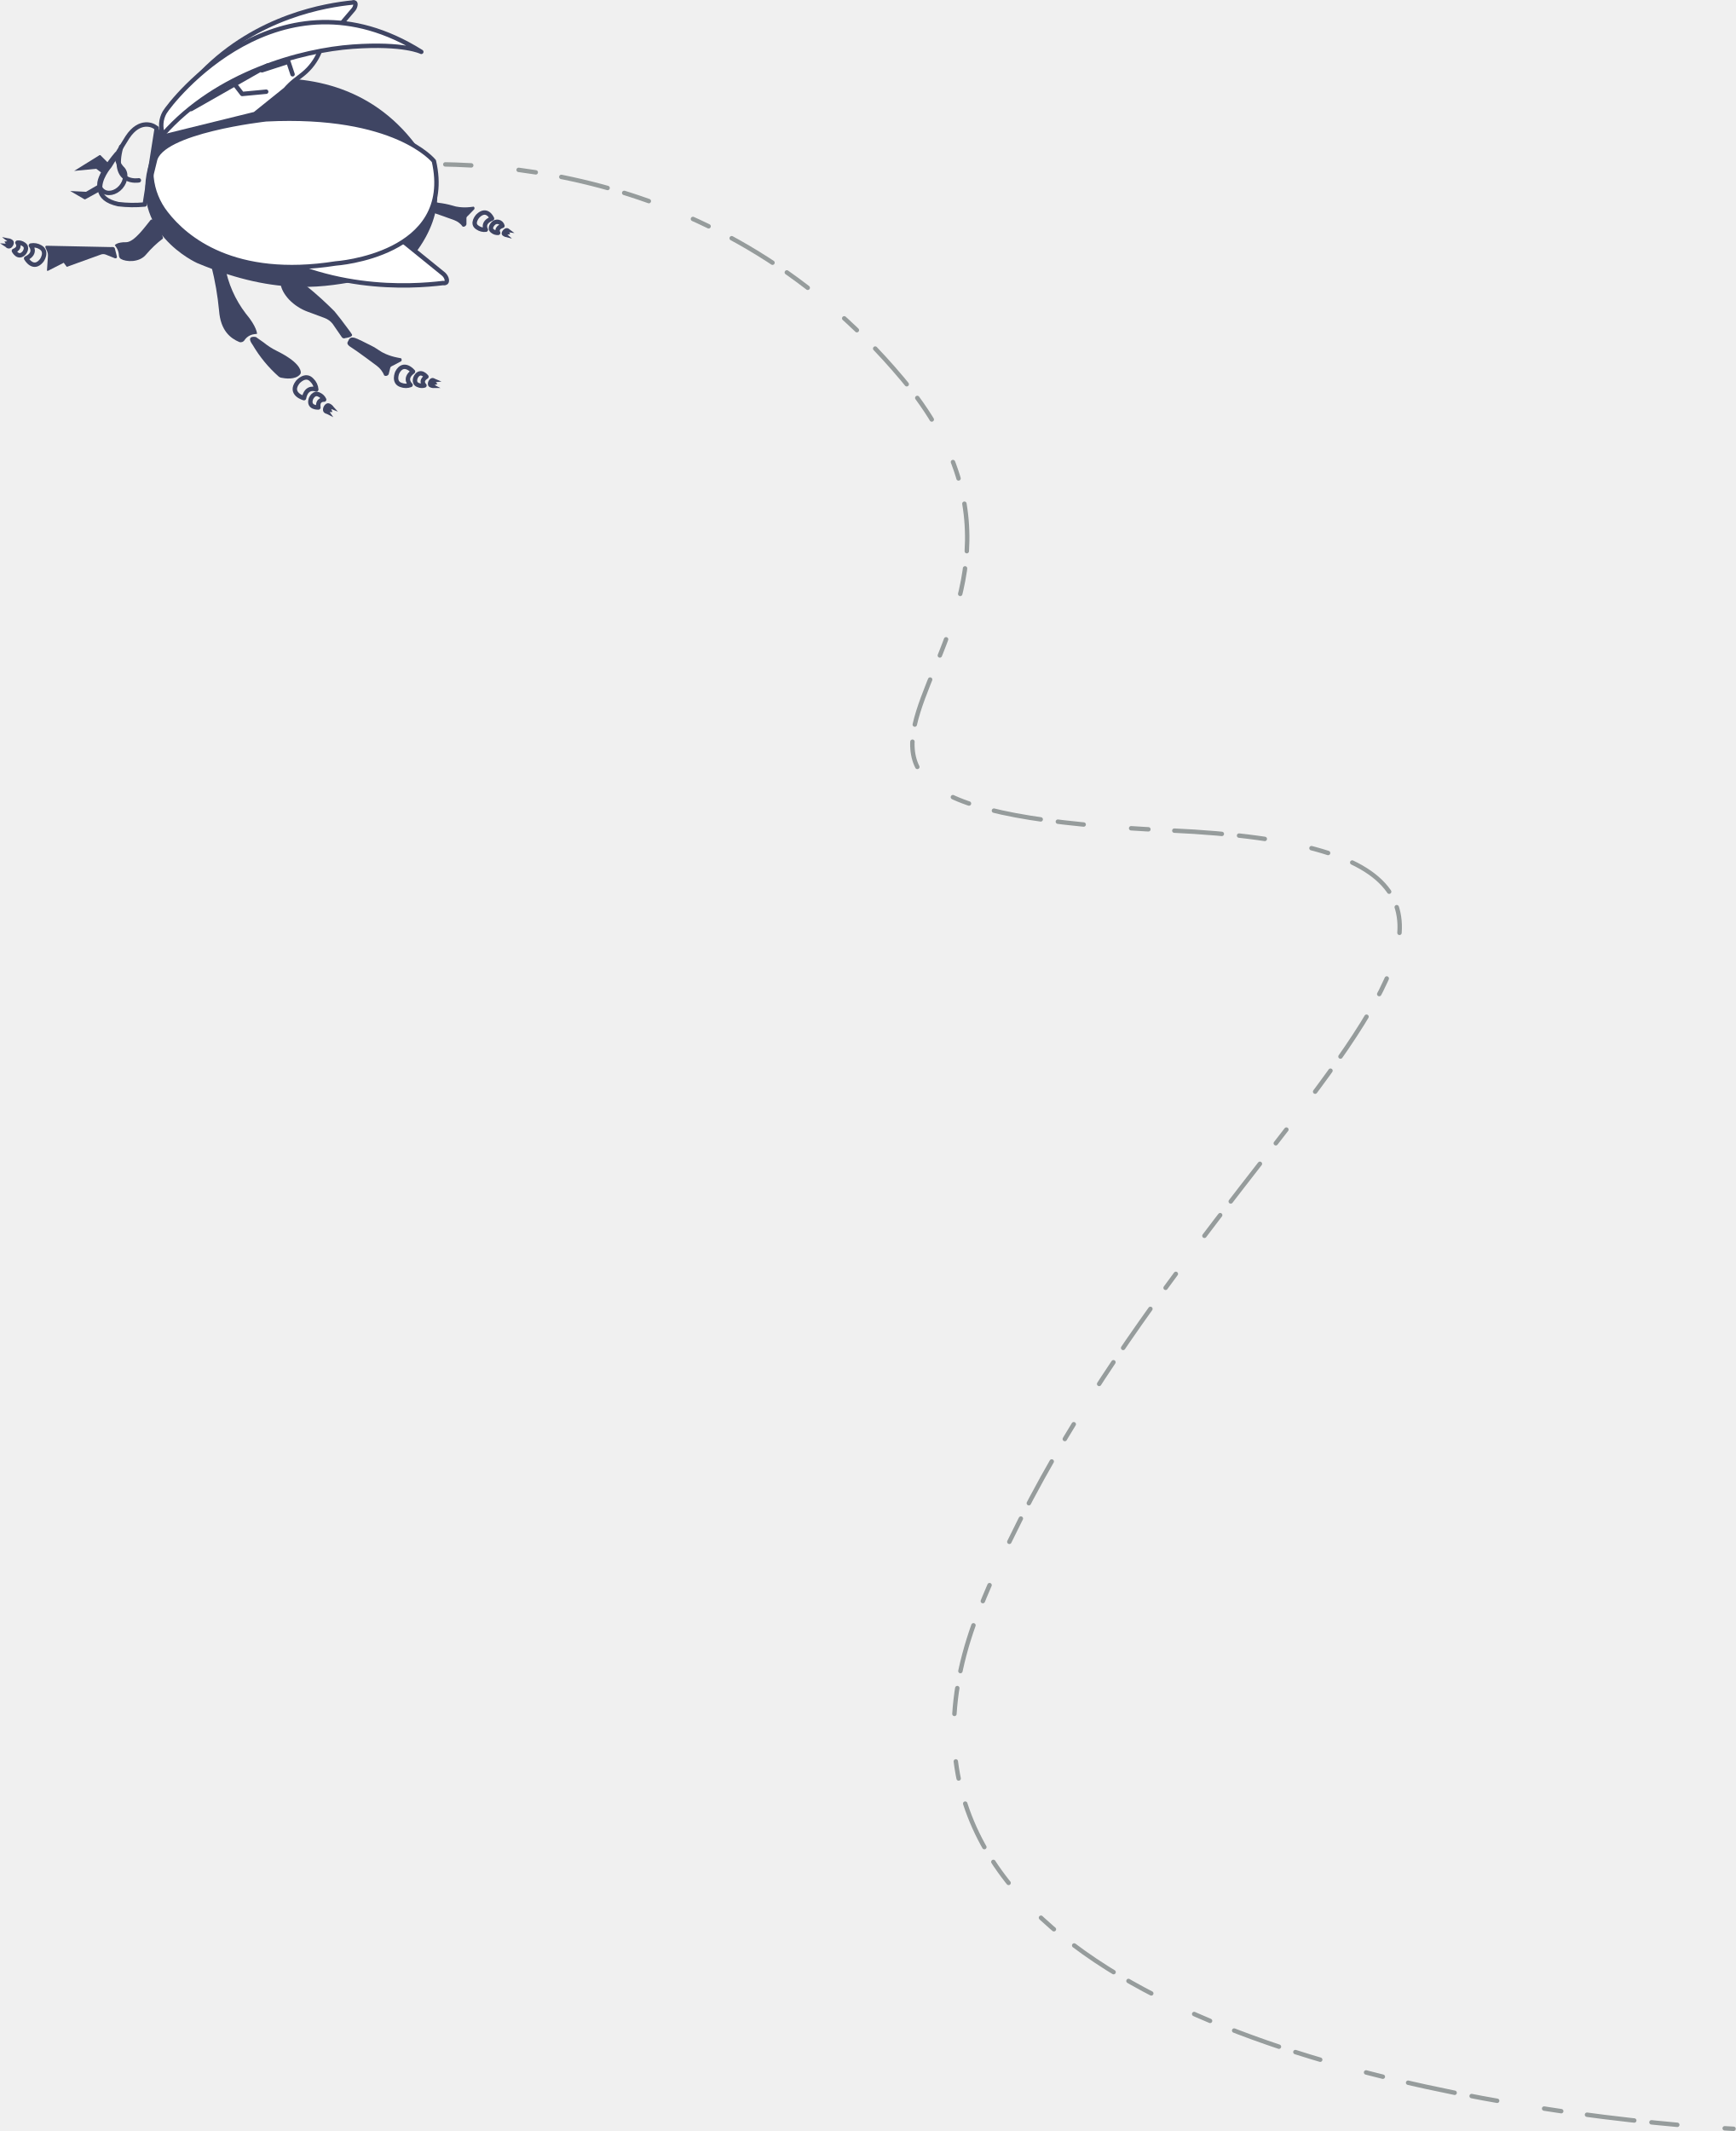
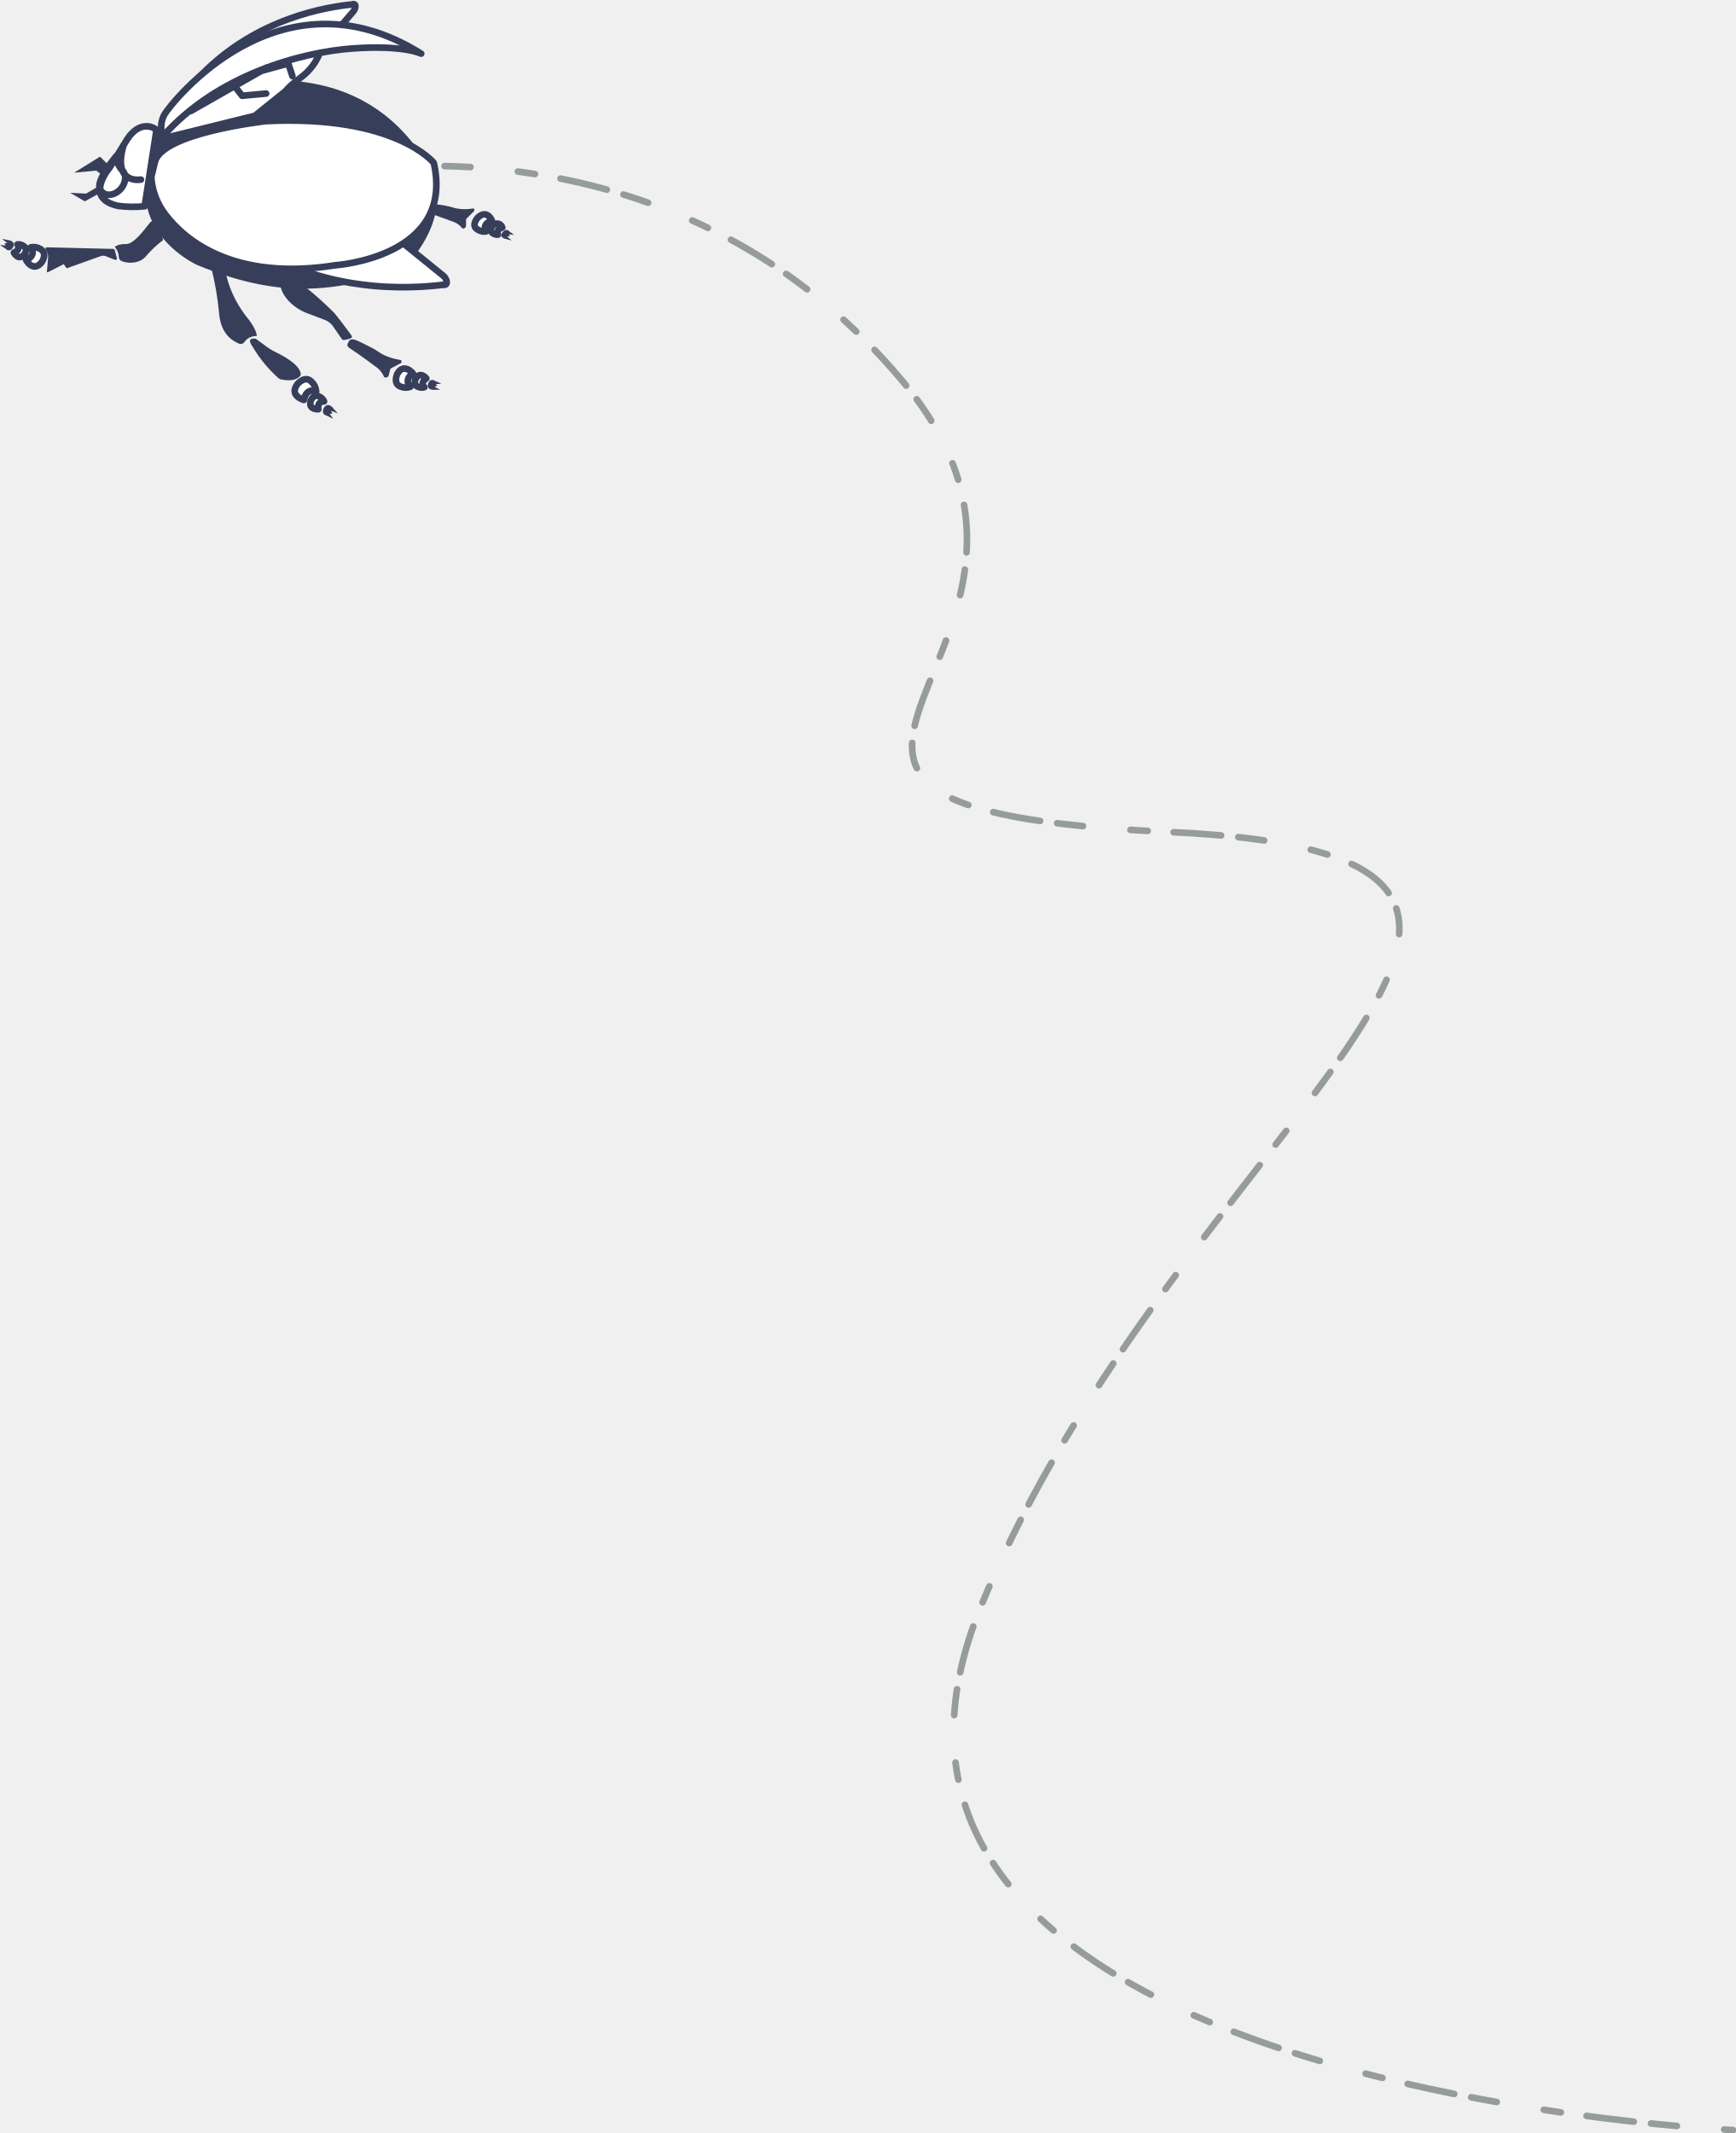
- <svg xmlns="http://www.w3.org/2000/svg" width="393" height="482.4" viewBox="0 0 393 482.4">
-   <g id="Layer_2" data-name="Layer 2">
-     <g id="Home_-_1200" data-name="Home - 1200">
-       <g id="Web_Security" data-name="Web Security">
-         <g id="Illustration">
-           <g id="Malware">
-             <g>
-               <g>
-                 <path d="M392.5,481.9l-2-.11" style="fill: none;stroke: #969c9c;stroke-linecap: round;stroke-linejoin: round" />
-                 <path d="M379.77,481c-6.13-.55-14.16-1.39-23.37-2.67" style="fill: none;stroke: #969c9c;stroke-linecap: round;stroke-linejoin: round;stroke-dasharray: 5.879,3.919,10.778,5.879" />
-                 <path d="M353.49,477.91c-59.65-8.66-163.44-35.22-131.56-114,44-108.73,162.87-170.49,42.92-175.93S256,147.47,204.32,85.79C160.52,33.55,100.47,36,83.11,38" style="fill: none;stroke: #969c9c;stroke-linecap: round;stroke-linejoin: round;stroke-dasharray: 3.919,10.778,5.879,3.919,10.778,5.879" />
-                 <path d="M80.2,38.34c-1.28.19-2,.32-2,.32" style="fill: none;stroke: #969c9c;stroke-linecap: round;stroke-linejoin: round" />
-               </g>
-               <g id="Bug_3" data-name="Bug 3">
-                 <g id="Fills">
-                   <path d="M96.58,47.7s-.65-.22-.57-.66l.14-.92s0-1.09,1.5-.42a5,5,0,0,1,1,.07,2.88,2.88,0,0,1,.6.13,19.44,19.44,0,0,1,3.17.63,7.23,7.23,0,0,0,1.64.35,10.61,10.61,0,0,0,2.37,0l.83-.1a.45.45,0,0,1,.11.6L106,48.79s-.42.33-.39.57l0,1.43a.71.71,0,0,1-.84.52,4.09,4.09,0,0,0-1.89-1.46S98.36,48.17,96.58,47.7Z" style="fill: #3f4563" />
-                   <path d="M97.87,38.65s4.13,7.5-3.3,17.92c-2.21,3.1-8.89,6.3-12.79,6.93-7.52,1.21-18.25,3.94-37.14-3.95,0,0-15.84-7.08-10.74-22.95s5.37-14.2,5.37-14.2S79.44,4.54,97.87,38.65Z" style="fill: #3f4563" />
-                   <path d="M49,59.15a1,1,0,0,0-1.12,1.17,66.48,66.48,0,0,1,1.72,10c.34,4.51,2.55,6.25,4.57,7.1A1,1,0,0,0,55.36,77h0a3.13,3.13,0,0,1,2.2-1.35l.64-.08s0-1.57-2.55-4.59a24.64,24.64,0,0,1-4.72-10.77,1,1,0,0,0-.79-.9Z" style="fill: #3f4563" />
-                   <path d="M57.94,76.29s-2.41-.51-.73,1.79a29.51,29.51,0,0,0,5.89,7.16,1.19,1.19,0,0,0,.54.26c.85.18,3.22.55,4.32-.77a.63.63,0,0,0,.15-.4c0-.64-.5-2.46-5.47-4.91a15.23,15.23,0,0,1-2.94-1.89Z" style="fill: #3f4563" />
-                   <path d="M77.44,76.39l-2.13-3.09A4.09,4.09,0,0,0,73.53,72L69.76,70.6a11.33,11.33,0,0,1-4.28-2.75C63,65.2,63.39,63.11,63.71,62.3a.55.55,0,0,1,.52-.37c3.26.19,11.12,8.16,11.49,8.53l0,0,3.2,4c-3.94-4.91.47.63.77,1.25s-1.5.82-1.5.82A.63.63,0,0,1,77.44,76.39Z" style="fill: #3f4563" />
-                   <path d="M79.14,78.38s-.64-.46-.45-.89.38-.87.69-1c.57-.29,1.52.21,2,.44.82.35,1.6.82,2.41,1.18a11.57,11.57,0,0,1,1.89,1.1,8.89,8.89,0,0,0,1.67.93,12.52,12.52,0,0,0,2.55.79l.92.18s.29.39,0,.67l-1.89,1s-.53.2-.56.46L88,84.71A.72.72,0,0,1,87,85a5.11,5.11,0,0,0-1.67-2.18S80.93,79.5,79.14,78.38Z" style="fill: #3f4563" />
-                   <path d="M25,55.93l-14.46-.3s-.43,0-.22.46l.4.9a2.11,2.11,0,0,1,.14.88L10.65,61s-.14.5.34.24l3.44-1.76.69.93,7.7-2.78a1.55,1.55,0,0,1,1.12,0c.69.29,1.82.75,2.07.83,0,0,.47.14.47-.34L26,56.23s-.08-.38-.72-.31Z" style="fill: #3f4563" />
-                   <path d="M35.31,50.45c.36.33,1.84,3.35,1.56,3.56a23.9,23.9,0,0,0-3.79,3.6c-1.51,1.87-4.53,1.71-5.73,1a1,1,0,0,1-.43-.82h0a3.48,3.48,0,0,0-.62-1.85L26,55.5s.48-.71,2.56-.67c1.89,0,4.5-3.8,5.51-5a.42.42,0,0,1,.64,0Z" style="fill: #3f4563" />
-                   <path d="M23.31,39.35l-1.52-1.14-5,.48h0l5.75-3.57.09,0h0c.08,0,.14,0,.16,0h0a.11.11,0,0,1,0,.07v0l2.13,2.12" style="fill: #3f4563" />
-                   <path d="M22.87,43.15l-3.52,1.94s-.19.08-.27,0L15.9,43.24s0,0,0,0l3.58.18,2.73-1.59" style="fill: #3f4563" />
-                   <path d="M114,52s-.88.86-.08,1.4a1.61,1.61,0,0,0,.79.3l1,.26.17,0-1-.85.63-.06-.21-.44,1.18.15-1.07-.8C115.12,51.68,114.64,51.39,114,52Z" style="fill: #3f4563" />
-                   <path d="M97.06,86.19s-.61,1.15.41,1.52a1.82,1.82,0,0,0,.93.12l1.13,0h.19l-1.31-.67.64-.23-.37-.42,1.28-.14-1.4-.59C98.17,85.53,97.57,85.35,97.06,86.19Z" style="fill: #3f4563" />
-                   <path d="M2.81,55.8s.81-1-.12-1.57a1.82,1.82,0,0,0-.9-.29L.68,53.71l-.19,0,1.17.9L1,54.68l.29.48L0,55.07l1.27.83A.94.94,0,0,0,2.81,55.8Z" style="fill: #3f4563" />
-                   <path d="M73.23,92.19s.51-1.33,1.55-.76a2,2,0,0,1,.76.69l.83.92.14.15L75,92.59l.27.69h-.61l.8,1.16L74,93.7C73.47,93.57,72.89,93.21,73.23,92.19Z" style="fill: #3f4563" />
-                 </g>
-                 <g id="Fills_and_Lines" data-name="Fills and Lines">
-                   <path d="M39.38,38A59,59,0,0,0,54.73,53.77c18.14,12.61,38.4,11.17,45.61,10.3a.78.78,0,0,0,.7-.15c.13-.15.2-.41.05-.89a2.45,2.45,0,0,0-.82-1.11l-8.43-6.83A9.64,9.64,0,0,1,89,52.17,14.29,14.29,0,0,0,83.47,47l-2.73-1.41a18.68,18.68,0,0,1-2.9-1.86l-9.67-5Z" style="fill: #fff;stroke: #3f4563;stroke-linecap: round;stroke-linejoin: round" />
-                   <path d="M35.59,31.26A51.91,51.91,0,0,1,45.7,16.44C58.3,3.55,74.1,1.15,79.76.58c0,0,.35-.16.55,0s.2.29.14.68a2.13,2.13,0,0,1-.51,1L74.19,9a8.48,8.48,0,0,0-1.84,2.75,12.59,12.59,0,0,1-3.72,5l-2,1.56a16.43,16.43,0,0,0-2,1.94l-6.91,5.56Z" style="fill: #fff;stroke: #3f4563;stroke-linecap: round;stroke-linejoin: round" />
-                   <path d="M36.89,30.46a5.89,5.89,0,0,1,.38-5c1.48-2.5,25.94-33.9,58.12-13.72,0,0-3.85-2-15.49-1.18S49.08,16.59,36.89,30.46Z" style="fill: #fff;stroke: #3f4563;stroke-linecap: round;stroke-linejoin: round" />
-                   <path d="M34.3,40.12v0a15.63,15.63,0,0,0,3.3,8.19C42,54,53,63.27,76,59.64c0,0,27.11-1.8,22.24-23.18,0,0-8.64-10.91-38-9.45,0,0-23.93,2.64-25.19,9.41l-.7,2.85A2.63,2.63,0,0,0,34.3,40.12Z" style="fill: #fff;stroke: #3f4563;stroke-linecap: round;stroke-linejoin: round" />
-                 </g>
-                 <g id="Lines">
-                   <line x1="43.27" y1="24.69" x2="60.56" y2="14.85" style="fill: none;stroke: #3f4563;stroke-linecap: round;stroke-linejoin: round" />
-                   <polyline points="66.24 16.82 65.29 13.97 59.32 15.91" style="fill: none;stroke: #3f4563;stroke-linecap: round;stroke-linejoin: round" />
-                   <polyline points="60.27 20.76 54.83 21.27 53.14 19.07" style="fill: none;stroke: #3f4563;stroke-linecap: round;stroke-linejoin: round" />
-                   <path d="M5.92,58.5s1.61,2.88,3.53.45c0,0,1.44-2-.33-3A3,3,0,0,0,7,55.58S8.4,57.32,5.92,58.5Z" style="fill: none;stroke: #3f4563;stroke-linecap: round;stroke-linejoin: round" />
-                   <path d="M3.15,56.79s1,1.94,2.33.44c0,0,1-1.25-.15-1.94a2,2,0,0,0-1.38-.36S4.81,56.12,3.15,56.79Z" style="fill: none;stroke: #3f4563;stroke-linecap: round;stroke-linejoin: round" />
-                   <path d="M93.51,84.11s-2.11-2.54-3.56.2c0,0-1,2.25.87,2.84a3,3,0,0,0,2.14,0S91.29,85.72,93.51,84.11Z" style="fill: none;stroke: #3f4563;stroke-linecap: round;stroke-linejoin: round" />
-                   <path d="M96.55,85.28s-1.34-1.73-2.37,0c0,0-.76,1.42.5,1.88a2,2,0,0,0,1.42.1S95,86.24,96.55,85.28Z" style="fill: none;stroke: #3f4563;stroke-linecap: round;stroke-linejoin: round" />
-                   <path d="M68.83,90.13s-3.48-.93-1.43-3.62c0,0,1.75-2.07,3.21-.45a3.24,3.24,0,0,1,1,2.11S69.41,87.2,68.83,90.13Z" style="fill: none;stroke: #3f4563;stroke-linecap: round;stroke-linejoin: round" />
-                   <path d="M72.09,92.24s-2.38.13-1.7-1.95c0,0,.63-1.64,1.9-.93a2.21,2.21,0,0,1,1.1,1.1S71.8,90.31,72.09,92.24Z" style="fill: none;stroke: #3f4563;stroke-linecap: round;stroke-linejoin: round" />
-                   <path d="M111.4,49.47s-1.14-2.63-3.21-.57c0,0-1.58,1.72-.05,2.63A2.69,2.69,0,0,0,110,52S109,50.4,111.4,49.47Z" style="fill: none;stroke: #3f4563;stroke-linecap: round;stroke-linejoin: round" />
-                   <path d="M113.76,51.12a1.22,1.22,0,0,0-2.1-.5s-1.08,1.06-.1,1.72a1.81,1.81,0,0,0,1.23.38S112.13,51.63,113.76,51.12Z" style="fill: none;stroke: #3f4563;stroke-linecap: round;stroke-linejoin: round" />
-                   <path d="M22.66,43.1c.28,1.32,1.38,2.51,4.11,3.11a27.43,27.43,0,0,0,6,.08L35.49,29l-.66-.42s-3.11-1.88-6,2.52l-4,6.47s-2.63,3-2.09,5.58" style="fill: none;stroke: #3f4563;stroke-linecap: round;stroke-linejoin: round" />
-                   <path d="M22.58,42.25a2,2,0,0,0,.59.87c1.09,1,3,.62,4.2-.78s1.34-3.3.25-4.27a4.68,4.68,0,0,1-1.24-3.18S21.88,40.08,22.58,42.25Z" style="fill: none;stroke: #3f4563;stroke-linecap: round;stroke-linejoin: round" />
-                   <path d="M31.44,40.82S25,42,27.43,33.23" style="fill: none;stroke: #3f4563;stroke-linecap: round;stroke-linejoin: round" />
-                 </g>
-               </g>
-             </g>
-           </g>
-         </g>
-       </g>
-     </g>
-   </g>
+ <svg xmlns="http://www.w3.org/2000/svg" id="malware-bug1" viewBox="0 0 393 483">
+   <defs>
+     <style>.blue-stroke,.blue-stroke-white{fill:none;stroke:#373e5a;stroke-linecap:round;stroke-linejoin:round;stroke-width:1.5px}.blue-stroke-white{fill:#fff}.blue{fill:#373e5a}.grey-stroke{fill:none;stroke:#969c9c;stroke-linecap:round;stroke-linejoin:round;stroke-width:1.5px}</style>
+   </defs>
+   <path class="grey-stroke" d="M392.5 482.33l-2-.11" />
+   <path d="M379.77 481.41c-6.13-.55-14.16-1.39-23.37-2.67" fill="none" stroke="#969c9c" stroke-linecap="round" stroke-linejoin="round" stroke-width="1.5" stroke-dasharray="5.88 3.92 10.78 5.88" />
+   <path d="M353.49 478.33c-59.65-8.66-163.44-35.22-131.56-114 44-108.73 162.87-170.49 42.92-175.93S256 147.89 204.32 86.21C160.52 34 100.47 36.41 83.11 38.38" fill="none" stroke="#969c9c" stroke-linecap="round" stroke-linejoin="round" stroke-width="1.5" stroke-dasharray="3.92 10.78 5.88 3.92 10.78 5.88" />
+   <path class="grey-stroke" d="M80.19 38.76c-1.28.19-2 .32-2 .32" />
+   <path class="blue" d="M96.58 48.12s-.65-.22-.57-.66l.14-.92s0-1.09 1.5-.42a5 5 0 0 1 1 .07 2.88 2.88 0 0 1 .6.13 19.44 19.44 0 0 1 3.17.63 7.23 7.23 0 0 0 1.64.35 10.61 10.61 0 0 0 2.37 0l.83-.1a.45.45 0 0 1 .11.6l-1.43 1.42s-.42.33-.39.57v1.43a.71.71 0 0 1-.84.52 4.09 4.09 0 0 0-1.89-1.46s-4.46-1.68-6.24-2.16z" />
+   <path class="blue" d="M97.87 39.07s4.13 7.5-3.3 17.93c-2.21 3.1-8.89 6.3-12.79 6.93-7.53 1.2-18.25 3.93-37.14-3.93 0 0-15.84-7.08-10.74-22.95s5.37-14.2 5.37-14.2S79.43 5 97.87 39.07z" />
+   <path class="blue" d="M49 59.57a1 1 0 0 0-1.12 1.17 66.48 66.48 0 0 1 1.72 10c.34 4.51 2.55 6.25 4.57 7.1a1 1 0 0 0 1.16-.36 3.13 3.13 0 0 1 2.2-1.35l.64-.08s0-1.57-2.55-4.59a24.64 24.64 0 0 1-4.72-10.77 1 1 0 0 0-.79-.9z" />
+   <path class="blue" d="M57.94 76.71s-2.41-.51-.73 1.79a29.51 29.51 0 0 0 5.89 7.16 1.19 1.19 0 0 0 .54.26c.85.18 3.22.55 4.32-.77a.63.63 0 0 0 .15-.4c0-.64-.5-2.46-5.47-4.91A15.23 15.23 0 0 1 59.7 78zM77.44 76.82l-2.13-3.09a4.09 4.09 0 0 0-1.78-1.3L69.75 71a11.33 11.33 0 0 1-4.28-2.75c-2.51-2.65-2.08-4.74-1.77-5.54a.55.55 0 0 1 .52-.37c3.26.19 11.12 8.16 11.49 8.53l3.2 4c-3.94-4.91.47.63.77 1.25s-1.5.82-1.5.82a.63.63 0 0 1-.74-.12zM79.14 78.81s-.64-.46-.45-.89.38-.87.69-1c.57-.29 1.52.21 2 .44.82.35 1.6.82 2.41 1.18a11.57 11.57 0 0 1 1.89 1.1 8.89 8.89 0 0 0 1.67.93 12.52 12.52 0 0 0 2.55.79l.92.18s.29.39 0 .67l-1.89 1s-.53.2-.56.46L88 85.13a.72.72 0 0 1-1 .26 5.11 5.11 0 0 0-1.67-2.18s-4.4-3.29-6.19-4.4zM25 56.35L10.58 56s-.43 0-.22.46l.4.9a2.11 2.11 0 0 1 .14.88l-.26 3.1s-.14.5.34.24l3.44-1.76.69.93L22.82 58a1.55 1.55 0 0 1 1.12 0c.69.29 1.82.75 2.07.83 0 0 .47.14.47-.34L26 56.65s-.08-.38-.72-.31zM35.3 50.87c.36.33 1.84 3.35 1.56 3.56A23.9 23.9 0 0 0 33.07 58c-1.51 1.87-4.53 1.71-5.73 1a1 1 0 0 1-.43-.82 3.48 3.48 0 0 0-.62-1.85l-.27-.4s.48-.71 2.56-.67c1.89 0 4.5-3.8 5.51-5a.42.42 0 0 1 .64 0zM23.31 39.77l-1.52-1.14-5 .48 5.75-3.57h.25a.11.11 0 0 1 0 .07l2.13 2.12M22.86 43.58l-3.52 1.94s-.19.08-.27 0l-3.17-1.86 3.58.18 2.73-1.59M113.95 52.44s-.88.86-.08 1.4a1.61 1.61 0 0 0 .79.3l1 .26h.17l-1-.85.63-.06-.21-.44 1.18.15-1.07-.8c-.24-.3-.72-.58-1.41.04zM97.06 86.62s-.61 1.15.41 1.52a1.82 1.82 0 0 0 .93.12H99.72l-1.31-.67.64-.23-.38-.36 1.28-.14-1.4-.59c-.39-.27-.98-.5-1.49.35zM2.81 56.22s.81-1-.12-1.57a1.82 1.82 0 0 0-.9-.29l-1.11-.23H.49l1.17.9-.66.07.29.48L0 55.49l1.27.83a.94.94 0 0 0 1.54-.1zM73.23 92.61s.51-1.33 1.55-.76a2 2 0 0 1 .76.69l.83.92.14.15L75 93l.27.69h-.61l.8 1.16-1.46-.73c-.53-.12-1.11-.49-.77-1.51z" />
+   <path class="blue-stroke-white" d="M39.37 38.46a59 59 0 0 0 15.36 15.73c18.14 12.61 38.4 11.17 45.61 10.3a.78.78 0 0 0 .7-.15c.13-.15.2-.41.05-.89a2.45 2.45 0 0 0-.82-1.11l-8.43-6.83A9.64 9.64 0 0 1 89 52.59a14.29 14.29 0 0 0-5.57-5.17L80.73 46a18.68 18.68 0 0 1-2.9-1.86l-9.67-5zM35.59 31.68A51.91 51.91 0 0 1 45.7 16.86C58.3 4 74.1 1.58 79.76 1c0 0 .35-.16.55 0s.2.29.14.68a2.13 2.13 0 0 1-.51 1l-5.75 6.73a8.48 8.48 0 0 0-1.84 2.75 12.59 12.59 0 0 1-3.72 5l-2 1.56a16.43 16.43 0 0 0-2 1.94l-6.91 5.56z" />
+   <path class="blue-stroke-white" d="M36.89 30.88a5.89 5.89 0 0 1 .38-5C38.75 23.37 63.21-8 95.39 12.15c0 0-3.85-2-15.49-1.18S49.08 17 36.89 30.88zM34.29 40.55a15.63 15.63 0 0 0 3.3 8.19C42 54.45 53 63.69 76 60.06c0 0 27.11-1.8 22.24-23.18 0 0-8.64-10.91-38-9.45 0 0-23.93 2.64-25.19 9.41l-.7 2.85a2.63 2.63 0 0 0-.06.86z" />
+   <path class="blue-stroke" d="M43.27 25.11l17.29-9.84M66.23 17.24l-.94-2.85-6.13 1.67M60.27 21.18l-5.44.51-1.69-2.19" />
+   <path class="blue-stroke-white" d="M5.92 58.92s1.61 2.88 3.53.45c0 0 1.44-2-.33-3A3 3 0 0 0 7 56s1.4 1.74-1.08 2.92zM3.15 57.21s1 1.94 2.33.44c0 0 1-1.25-.15-1.94a2 2 0 0 0-1.38-.36s.86 1.2-.8 1.86zM93.5 84.53s-2.11-2.54-3.56.2c0 0-1 2.25.87 2.84a3 3 0 0 0 2.14 0s-1.66-1.42.55-3.04zM96.55 85.7s-1.34-1.73-2.37 0c0 0-.76 1.42.5 1.88a2 2 0 0 0 1.42.1s-1.1-1.02.45-1.98zM68.82 90.56s-3.48-.93-1.43-3.62c0 0 1.75-2.07 3.21-.45a3.24 3.24 0 0 1 1 2.11s-2.19-.98-2.78 1.96zM72.09 92.67s-2.38.13-1.7-1.95c0 0 .63-1.64 1.9-.93a2.21 2.21 0 0 1 1.1 1.1s-1.59-.16-1.3 1.78zM111.39 49.89s-1.14-2.63-3.21-.57c0 0-1.58 1.72-.05 2.63a2.69 2.69 0 0 0 1.89.47s-1.02-1.6 1.37-2.53zM113.75 51.54a1.22 1.22 0 0 0-2.1-.5s-1.08 1.06-.1 1.72a1.81 1.81 0 0 0 1.23.38s-.65-1.14.97-1.6zM22.65 43.52c.28 1.32 1.38 2.51 4.11 3.11a27.43 27.43 0 0 0 6 .08l2.69-17.33-.63-.38s-3.11-1.88-6 2.52l-4 6.47s-2.63 3-2.09 5.58" />
+   <path class="blue-stroke" d="M22.58 42.67a2 2 0 0 0 .59.87c1.09 1 3 .62 4.2-.78s1.34-3.3.25-4.27a4.68 4.68 0 0 1-1.24-3.18s-4.5 5.19-3.8 7.36zM31.92 40.67s-6.43 1.18-4-7.59" />
</svg>
